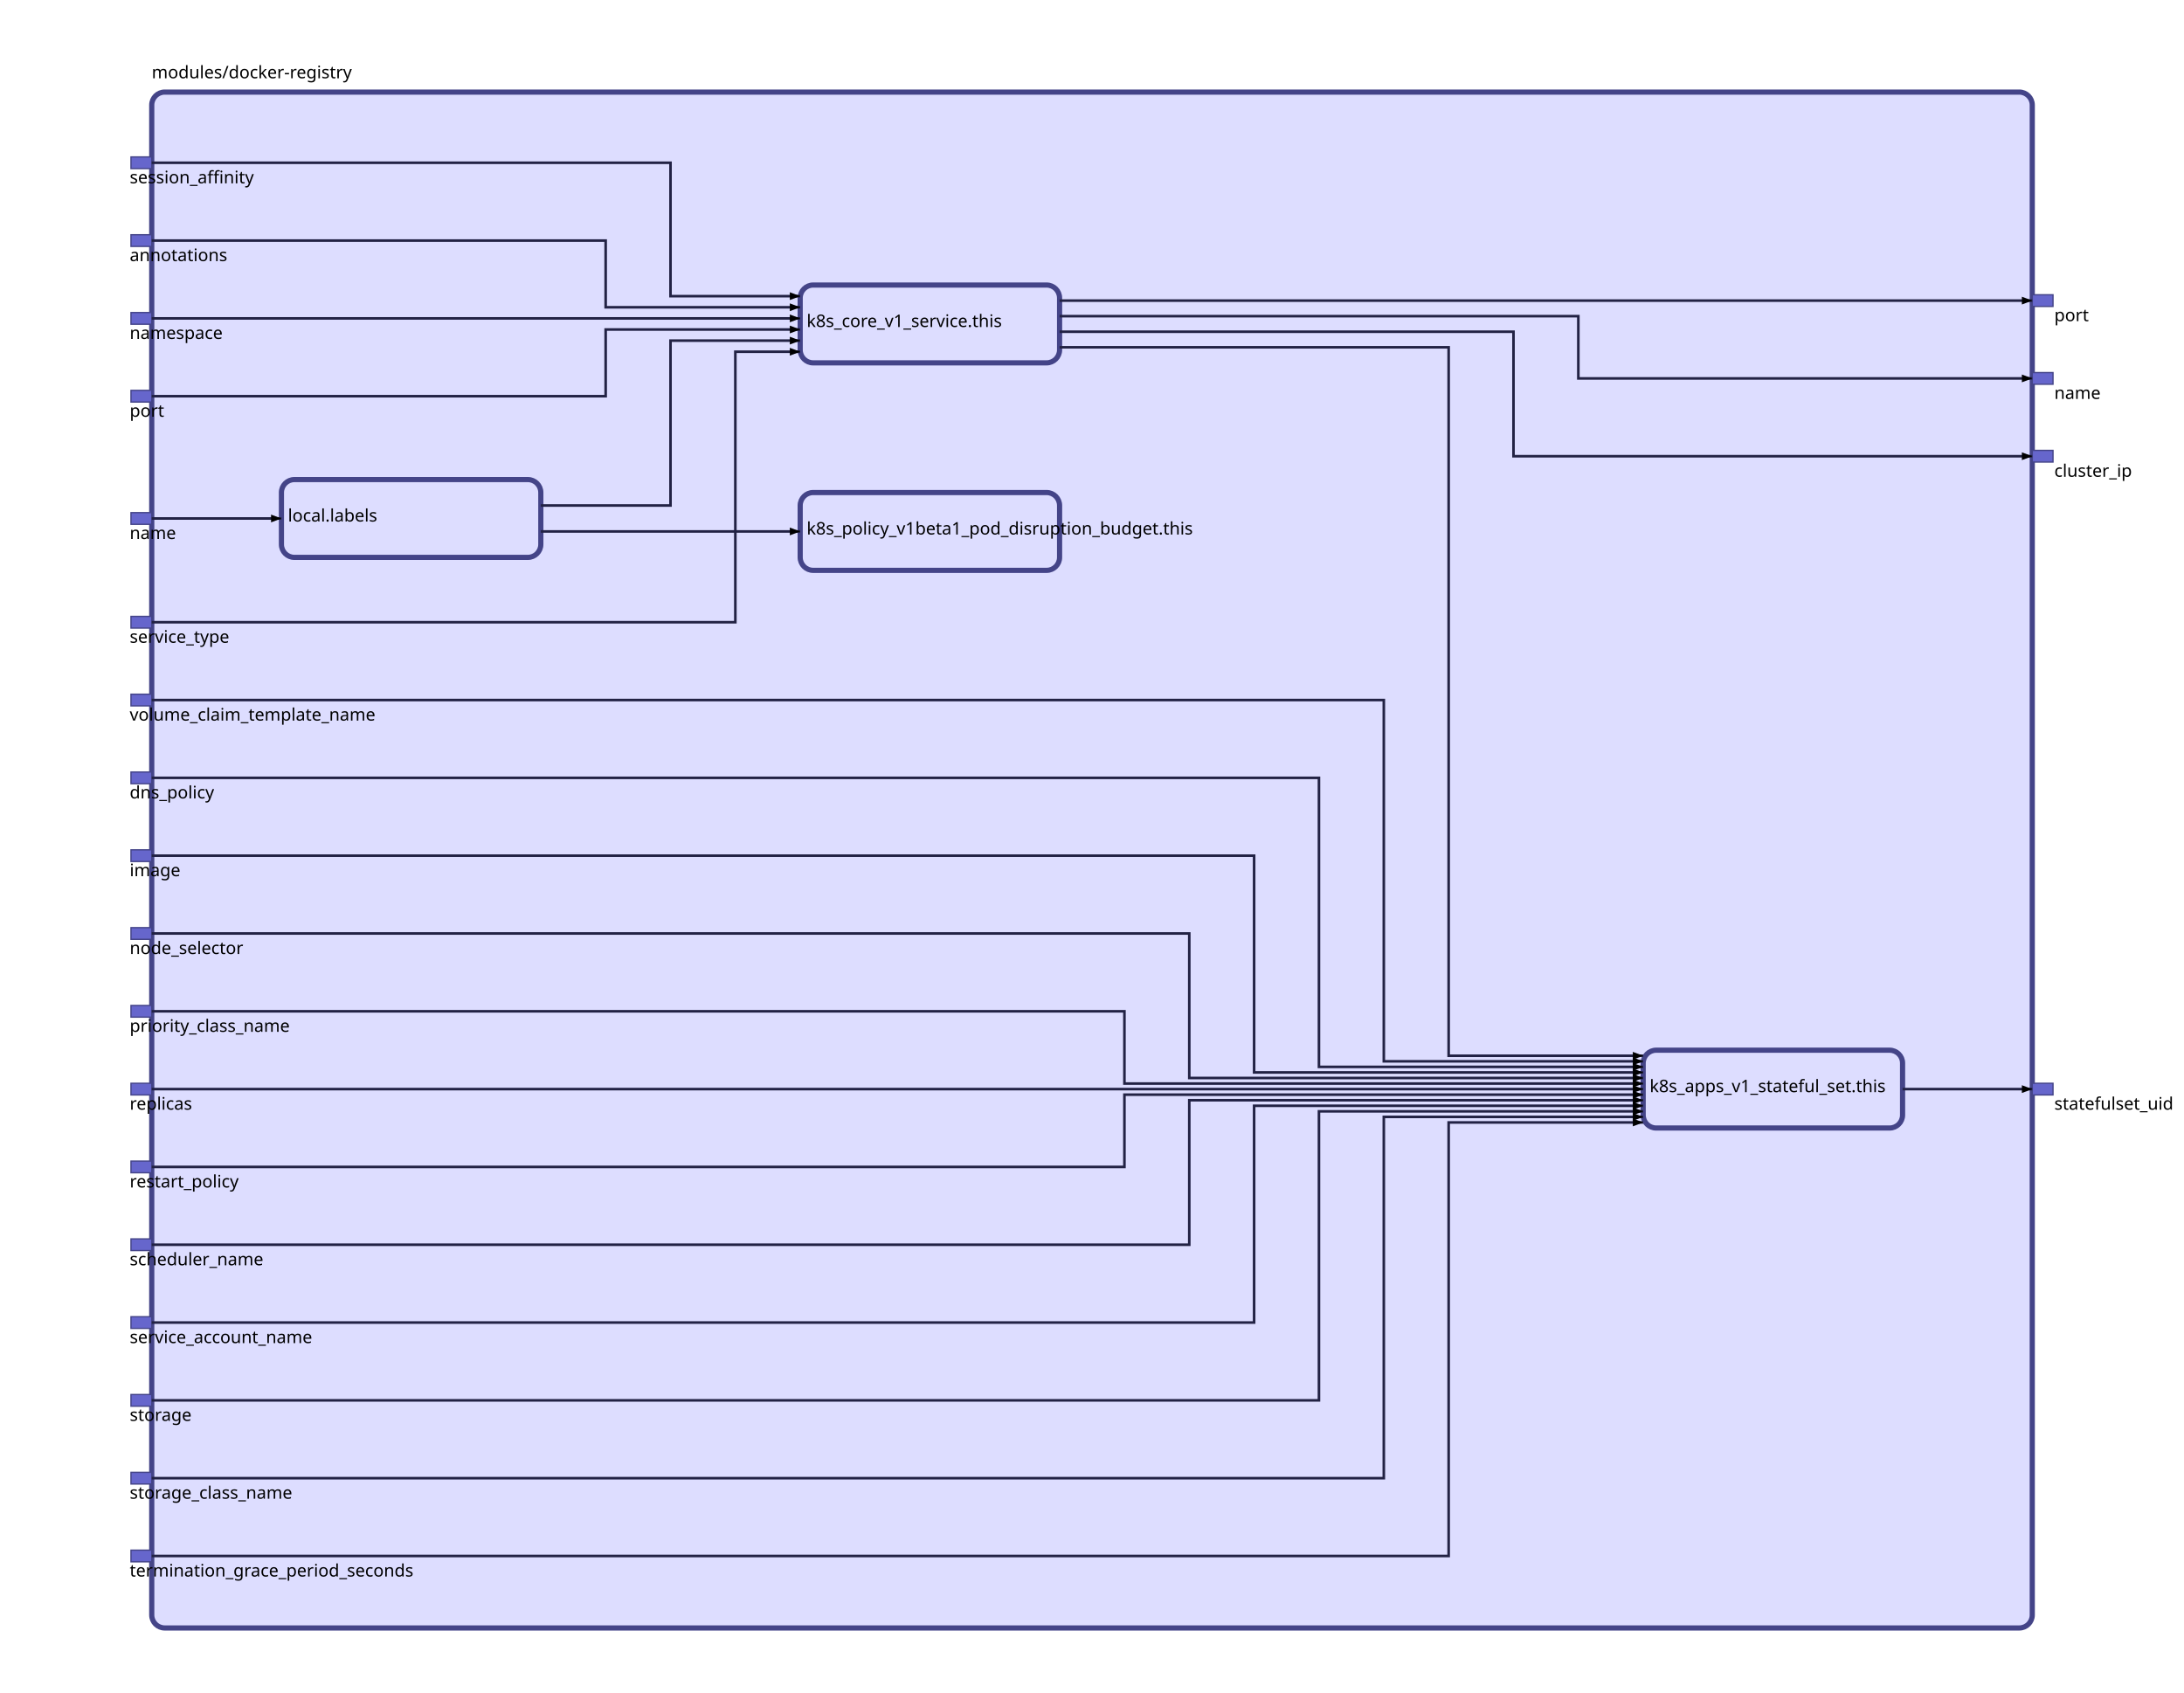
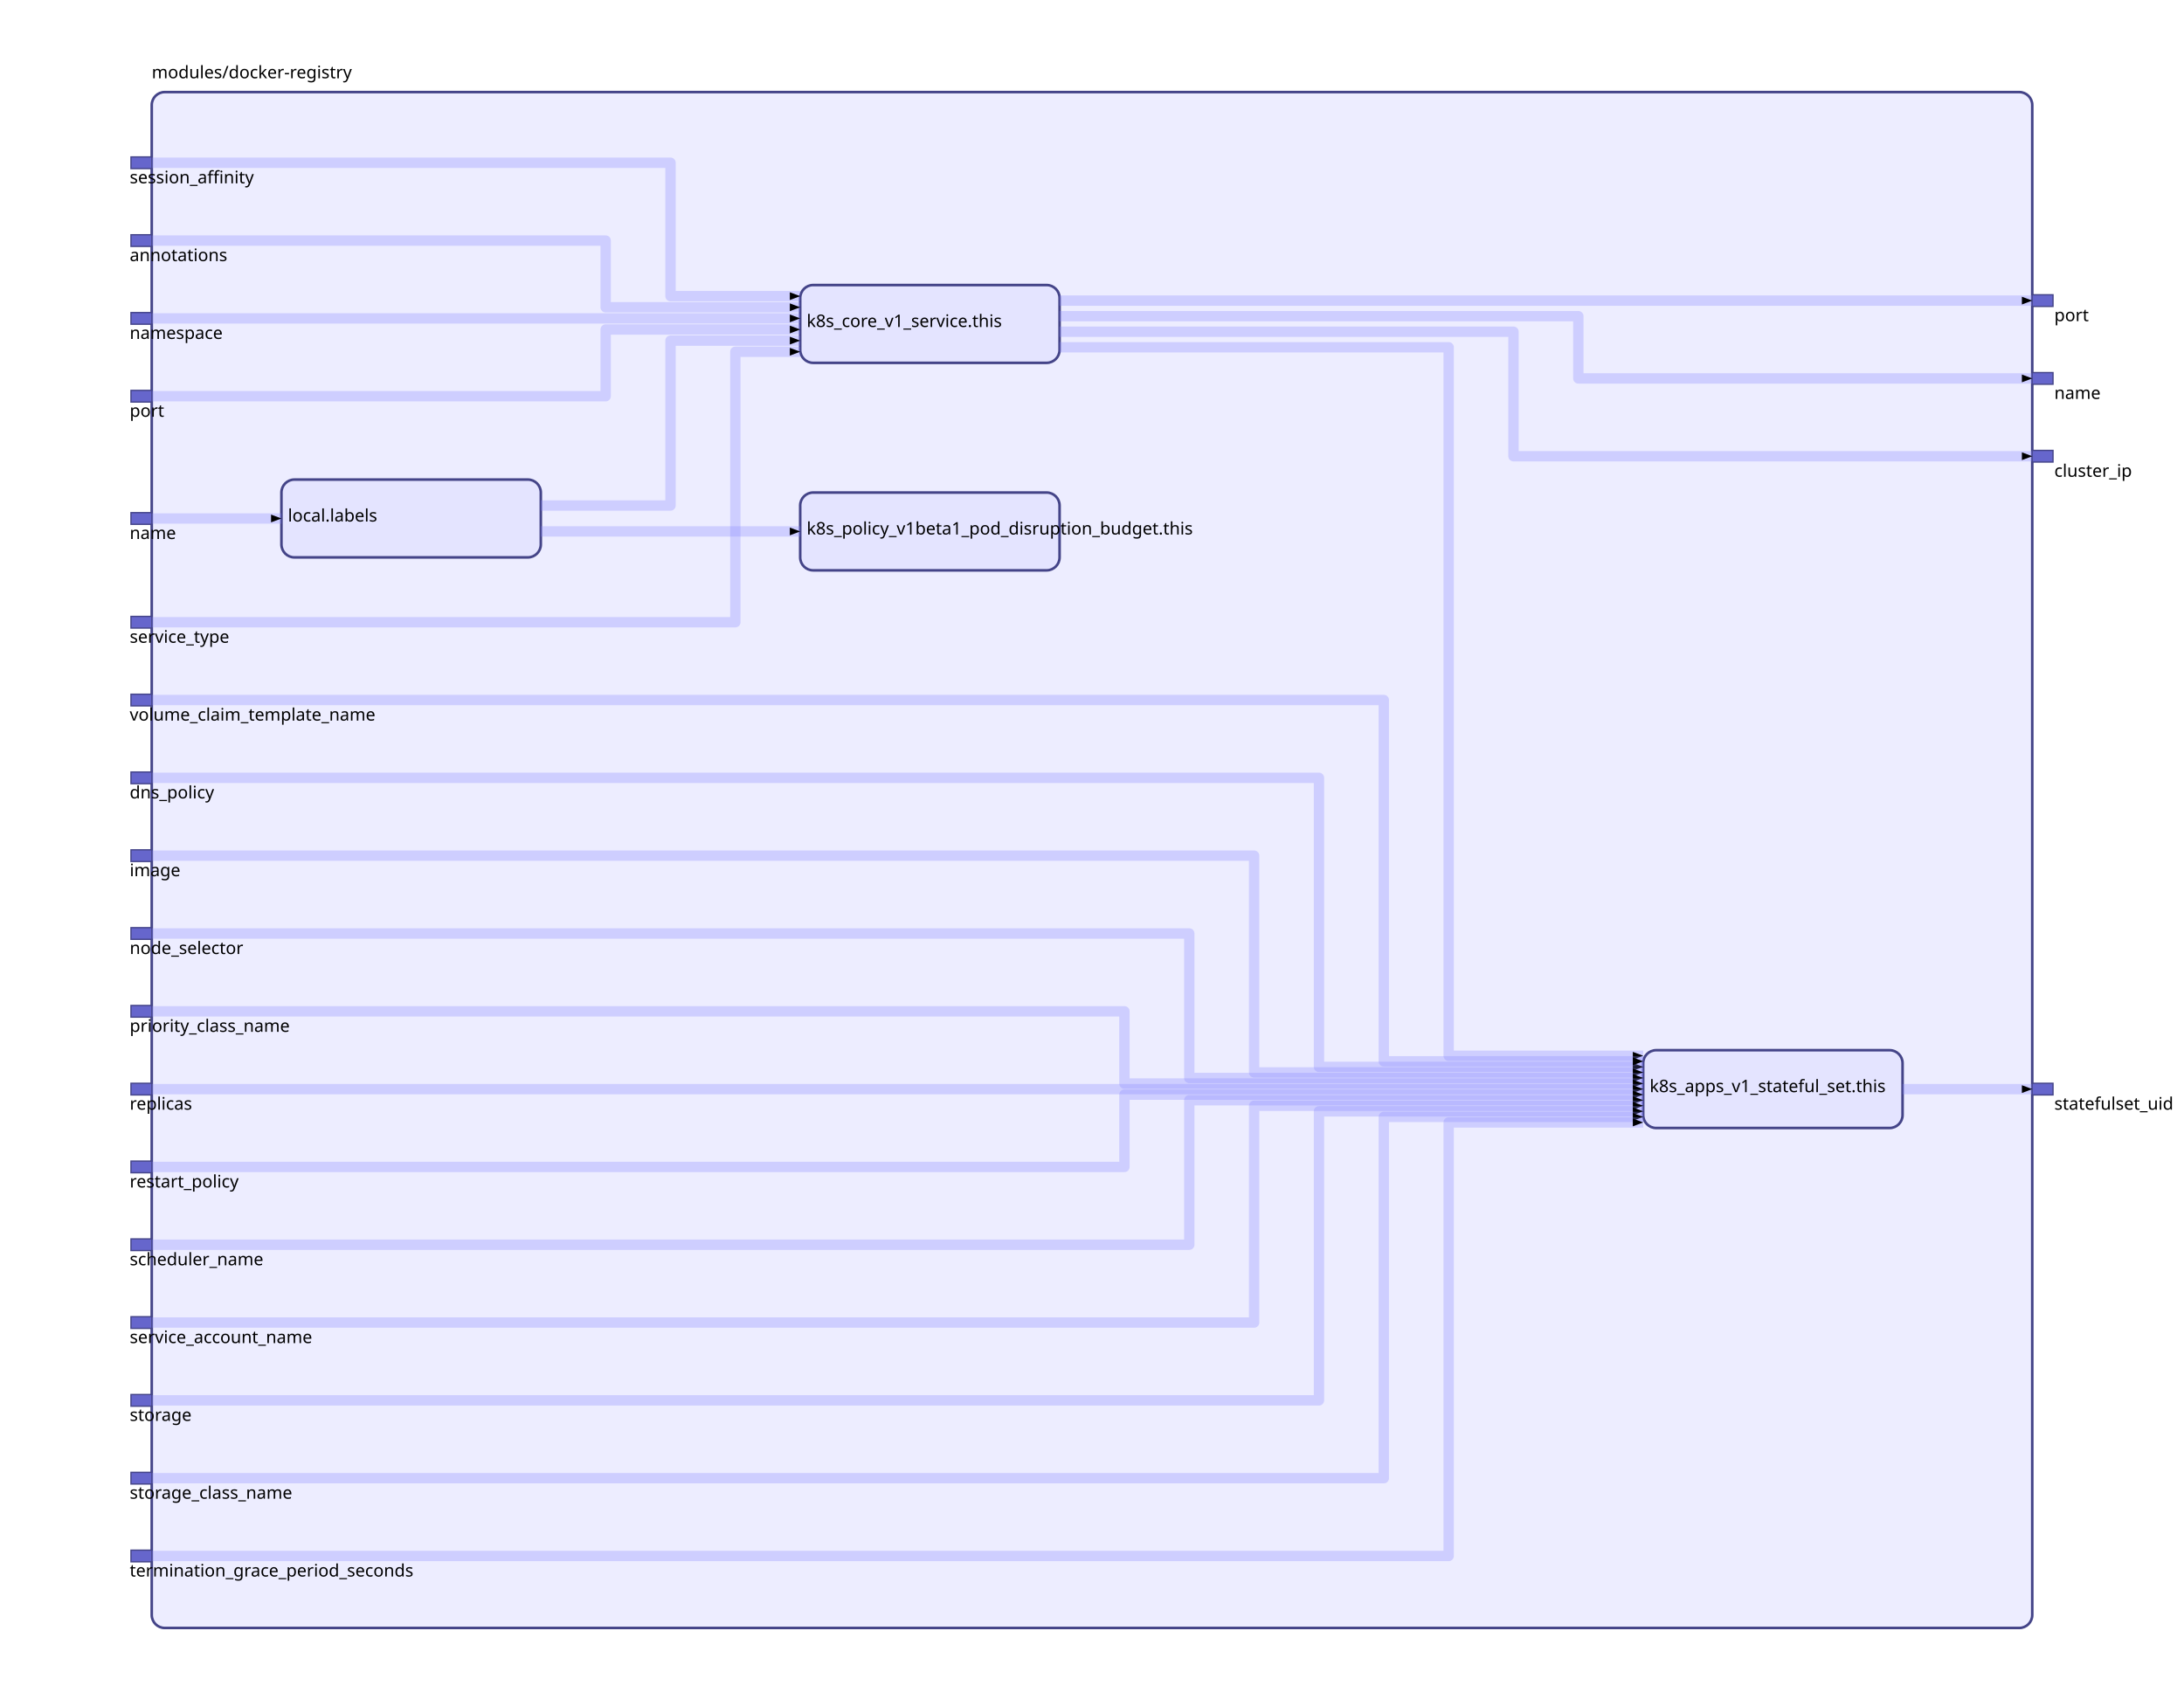
<svg xmlns="http://www.w3.org/2000/svg" id="sprotty_1" class="sprotty-graph sprotty" tabindex="1002" viewBox="0 0 1684 1305.286">
-   <style>.elknode {
+   <style>
+ .elknode {
    stroke: #448;
-     stroke-width: 4;
+     stroke-width: 2;
    fill: #ddf;
+     fill-opacity: 0.5;
}

.elkport {
    stroke: #448;
    stroke-width: 1;
    fill: #66c;
}

.elkedge {
    fill: none;
-     stroke: #224;
-     stroke-width: 2;
-     pointer-events: stroke;
- }
- 
- .elkedge:hover {
    stroke: #88f;
    stroke-width: 8;
+     stroke-opacity: 0.3;
+     pointer-events: stroke;
+     stroke-linejoin: round;
+ }
+ 
+ .elkedge:hover {
+     stroke: #448;
+     stroke-width: 8;
+     stroke-opacity: 1;
    stroke-dasharray: 16px;
    stroke-dashoffset: 32px;
    animation: stroke 0.5s linear infinite;
}

@keyframes stroke {
    to {
        stroke-dashoffset: 0;
    }
}

.elkedge.arrow {
    fill: #336;
}

.elklabel {
    stroke-width: 0;
    stroke: #000;
    fill: #000;
    font-family: sans-serif;
    font-size: 10pt;
    dominant-baseline: hanging;
}

.elklabel:hover {
    font-size: 24pt;
}

.elkjunction {
    stroke: none;
    fill: #224;
}

.selected &gt; rect {
    stroke-width: 3;
}

.mouseover {
    stroke: #88f;
}
/*
 * Copyright (C) 2017 TypeFox and others.
 *
 * Licensed under the Apache License, Version 2.0 (the "License"); you may not use this file except in compliance with the License.
 * You may obtain a copy of the License at http://www.apache.org/licenses/LICENSE-2.0
 */

.sprotty {
    padding: 0px;
    font-family: "Helvetica Neue", Helvetica, Arial, sans-serif;
}

.sprotty-hidden {
    display: block;
    position: absolute;
    width: 0px;
    height: 0px;
}

.sprotty-popup {
    font-family: "Helvetica Neue", Helvetica, Arial, sans-serif;
    position: absolute;
    background: white;
    border-radius: 5px;
    border: 1px solid;
    max-width: 400px;
    min-width: 100px;
}

.sprotty-popup &gt; div {
    margin: 10px;
}

.sprotty-popup-closed {
    display: none;
}
</style>
  <g transform="scale(1) translate(0,0)">
    <g id="sprotty_3" transform="translate(117, 71)" opacity="1">
      <rect class="elknode" x="0" y="0" rx="10" width="1450" height="1184.286" />
      <g id="sprotty_5" transform="translate(1150, 738.7857)" opacity="1">
        <rect class="elknode" x="0" y="0" rx="10" width="200" height="60" />
        <text id="sprotty_6" class="elklabel" transform="translate(5, 22) translate(0, 0)" opacity="1">k8s_apps_v1_stateful_set.this</text>
      </g>
      <g id="sprotty_7" transform="translate(500, 148.7857)" opacity="1">
        <rect class="elknode" x="0" y="0" rx="10" width="200" height="60" />
        <text id="sprotty_8" class="elklabel" transform="translate(5, 22) translate(0, 0)" opacity="1">k8s_core_v1_service.this</text>
      </g>
      <g id="sprotty_9" transform="translate(500, 308.7857)" opacity="1">
        <rect class="elknode" x="0" y="0" rx="10" width="200" height="60" />
        <text id="sprotty_10" class="elklabel" transform="translate(5, 22) translate(0, 0)" opacity="1">k8s_policy_v1beta1_pod_disruption_budget.this</text>
      </g>
      <g id="sprotty_48" transform="translate(100, 298.7857)" opacity="1">
        <rect class="elknode" x="0" y="0" rx="10" width="200" height="60" />
        <text id="sprotty_49" class="elklabel" transform="translate(5, 22) translate(0, 0)" opacity="1">local.labels</text>
      </g>
      <g id="sprotty_12" transform="translate(-16, 524.2857)" opacity="1">
        <rect class="elkport" x="0" y="0" width="16" height="9" />
        <text id="sprotty_13" class="elklabel" transform="translate(-1, 10) translate(0, 0)" opacity="1">dns_policy</text>
      </g>
      <g id="sprotty_15" transform="translate(-16, 584.2857)" opacity="1">
        <rect class="elkport" x="0" y="0" width="16" height="9" />
        <text id="sprotty_16" class="elklabel" transform="translate(-1, 10) translate(0, 0)" opacity="1">image</text>
      </g>
      <g id="sprotty_18" transform="translate(-16, 644.2857)" opacity="1">
        <rect class="elkport" x="0" y="0" width="16" height="9" />
        <text id="sprotty_19" class="elklabel" transform="translate(-1, 10) translate(0, 0)" opacity="1">node_selector</text>
      </g>
      <g id="sprotty_21" transform="translate(-16, 704.2857)" opacity="1">
        <rect class="elkport" x="0" y="0" width="16" height="9" />
        <text id="sprotty_22" class="elklabel" transform="translate(-1, 10) translate(0, 0)" opacity="1">priority_class_name</text>
      </g>
      <g id="sprotty_24" transform="translate(-16, 764.2857)" opacity="1">
        <rect class="elkport" x="0" y="0" width="16" height="9" />
        <text id="sprotty_25" class="elklabel" transform="translate(-1, 10) translate(0, 0)" opacity="1">replicas</text>
      </g>
      <g id="sprotty_27" transform="translate(-16, 824.2857)" opacity="1">
        <rect class="elkport" x="0" y="0" width="16" height="9" />
        <text id="sprotty_28" class="elklabel" transform="translate(-1, 10) translate(0, 0)" opacity="1">restart_policy</text>
      </g>
      <g id="sprotty_30" transform="translate(-16, 884.2857)" opacity="1">
        <rect class="elkport" x="0" y="0" width="16" height="9" />
        <text id="sprotty_31" class="elklabel" transform="translate(-1, 10) translate(0, 0)" opacity="1">scheduler_name</text>
      </g>
      <g id="sprotty_33" transform="translate(-16, 944.2857)" opacity="1">
        <rect class="elkport" x="0" y="0" width="16" height="9" />
        <text id="sprotty_34" class="elklabel" transform="translate(-1, 10) translate(0, 0)" opacity="1">service_account_name</text>
      </g>
      <g id="sprotty_36" transform="translate(-16, 1004.286)" opacity="1">
        <rect class="elkport" x="0" y="0" width="16" height="9" />
        <text id="sprotty_37" class="elklabel" transform="translate(-1, 10) translate(0, 0)" opacity="1">storage</text>
      </g>
      <g id="sprotty_39" transform="translate(-16, 1064.286)" opacity="1">
        <rect class="elkport" x="0" y="0" width="16" height="9" />
        <text id="sprotty_40" class="elklabel" transform="translate(-1, 10) translate(0, 0)" opacity="1">storage_class_name</text>
      </g>
      <g id="sprotty_42" transform="translate(-16, 1124.286)" opacity="1">
        <rect class="elkport" x="0" y="0" width="16" height="9" />
        <text id="sprotty_43" class="elklabel" transform="translate(-1, 10) translate(0, 0)" opacity="1">termination_grace_period_seconds</text>
      </g>
      <g id="sprotty_45" transform="translate(-16, 464.2857)" opacity="1">
        <rect class="elkport" x="0" y="0" width="16" height="9" />
        <text id="sprotty_46" class="elklabel" transform="translate(-1, 10) translate(0, 0)" opacity="1">volume_claim_template_name</text>
      </g>
      <g id="sprotty_51" transform="translate(-16, 110)" opacity="1">
        <rect class="elkport" x="0" y="0" width="16" height="9" />
        <text id="sprotty_52" class="elklabel" transform="translate(-1, 10) translate(0, 0)" opacity="1">annotations</text>
      </g>
      <g id="sprotty_54" transform="translate(-16, 170)" opacity="1">
        <rect class="elkport" x="0" y="0" width="16" height="9" />
        <text id="sprotty_55" class="elklabel" transform="translate(-1, 10) translate(0, 0)" opacity="1">namespace</text>
      </g>
      <g id="sprotty_57" transform="translate(-16, 230)" opacity="1">
        <rect class="elkport" x="0" y="0" width="16" height="9" />
        <text id="sprotty_58" class="elklabel" transform="translate(-1, 10) translate(0, 0)" opacity="1">port</text>
      </g>
      <g id="sprotty_60" transform="translate(-16, 404.2857)" opacity="1">
        <rect class="elkport" x="0" y="0" width="16" height="9" />
        <text id="sprotty_61" class="elklabel" transform="translate(-1, 10) translate(0, 0)" opacity="1">service_type</text>
      </g>
      <g id="sprotty_63" transform="translate(-16, 50)" opacity="1">
        <rect class="elkport" x="0" y="0" width="16" height="9" />
        <text id="sprotty_64" class="elklabel" transform="translate(-1, 10) translate(0, 0)" opacity="1">session_affinity</text>
      </g>
      <g id="sprotty_67" transform="translate(-16, 324.2857)" opacity="1">
        <rect class="elkport" x="0" y="0" width="16" height="9" />
        <text id="sprotty_68" class="elklabel" transform="translate(-1, 10) translate(0, 0)" opacity="1">name</text>
      </g>
      <g id="sprotty_70" transform="translate(1450, 276.2857)" opacity="1">
        <rect class="elkport" x="0" y="0" width="16" height="9" />
        <text id="sprotty_71" class="elklabel" transform="translate(17, 10) translate(0, 0)" opacity="1">cluster_ip</text>
      </g>
      <g id="sprotty_73" transform="translate(1450, 216.2857)" opacity="1">
        <rect class="elkport" x="0" y="0" width="16" height="9" />
        <text id="sprotty_74" class="elklabel" transform="translate(17, 10) translate(0, 0)" opacity="1">name</text>
      </g>
      <g id="sprotty_76" transform="translate(1450, 156.2857)" opacity="1">
        <rect class="elkport" x="0" y="0" width="16" height="9" />
        <text id="sprotty_77" class="elklabel" transform="translate(17, 10) translate(0, 0)" opacity="1">port</text>
      </g>
      <g id="sprotty_79" transform="translate(1450, 764.2857)" opacity="1">
        <rect class="elkport" x="0" y="0" width="16" height="9" />
        <text id="sprotty_80" class="elklabel" transform="translate(17, 10) translate(0, 0)" opacity="1">statefulset_uid</text>
      </g>
      <text id="sprotty_4" class="elklabel" transform="translate(0, -21) translate(0, 0)" opacity="1">modules/docker-registry</text>
      <g id="sprotty_11" class="sprotty-edge" opacity="1">
        <path class="elkedge" d="M 700,196.786 L 1000,196.786 L 1000,743.071 L 1150,743.071" />
        <path class="edge arrow" d="M 0,0 L 8,-3 L 8,3 Z" transform="rotate(180 1150 743.0714) translate(1150 743.0714)" />
      </g>
      <g id="sprotty_14" class="sprotty-edge" opacity="1">
        <path class="elkedge" d="M 0,528.786 L 900,528.786 L 900,751.643 L 1150,751.643" />
        <path class="edge arrow" d="M 0,0 L 8,-3 L 8,3 Z" transform="rotate(180 1150 751.6429) translate(1150 751.6429)" />
      </g>
      <g id="sprotty_17" class="sprotty-edge" opacity="1">
        <path class="elkedge" d="M 0,588.786 L 850,588.786 L 850,755.929 L 1150,755.929" />
        <path class="edge arrow" d="M 0,0 L 8,-3 L 8,3 Z" transform="rotate(180 1150 755.9286) translate(1150 755.9286)" />
      </g>
      <g id="sprotty_20" class="sprotty-edge" opacity="1">
        <path class="elkedge" d="M 0,648.786 L 800,648.786 L 800,760.214 L 1150,760.214" />
        <path class="edge arrow" d="M 0,0 L 8,-3 L 8,3 Z" transform="rotate(180 1150 760.2143) translate(1150 760.2143)" />
      </g>
      <g id="sprotty_23" class="sprotty-edge" opacity="1">
        <path class="elkedge" d="M 0,708.786 L 750,708.786 L 750,764.5 L 1150,764.5" />
        <path class="edge arrow" d="M 0,0 L 8,-3 L 8,3 Z" transform="rotate(180 1150 764.5) translate(1150 764.5)" />
      </g>
      <g id="sprotty_26" class="sprotty-edge" opacity="1">
        <path class="elkedge" d="M 0,768.786 L 1150,768.786" />
        <path class="edge arrow" d="M 0,0 L 8,-3 L 8,3 Z" transform="rotate(180 1150 768.7857) translate(1150 768.7857)" />
      </g>
      <g id="sprotty_29" class="sprotty-edge" opacity="1">
        <path class="elkedge" d="M 0,828.786 L 750,828.786 L 750,773.071 L 1150,773.071" />
        <path class="edge arrow" d="M 0,0 L 8,-3 L 8,3 Z" transform="rotate(180 1150 773.0714) translate(1150 773.0714)" />
      </g>
      <g id="sprotty_32" class="sprotty-edge" opacity="1">
        <path class="elkedge" d="M 0,888.786 L 800,888.786 L 800,777.357 L 1150,777.357" />
        <path class="edge arrow" d="M 0,0 L 8,-3 L 8,3 Z" transform="rotate(180 1150 777.3571) translate(1150 777.3571)" />
      </g>
      <g id="sprotty_35" class="sprotty-edge" opacity="1">
        <path class="elkedge" d="M 0,948.786 L 850,948.786 L 850,781.643 L 1150,781.643" />
        <path class="edge arrow" d="M 0,0 L 8,-3 L 8,3 Z" transform="rotate(180 1150 781.6429) translate(1150 781.6429)" />
      </g>
      <g id="sprotty_38" class="sprotty-edge" opacity="1">
        <path class="elkedge" d="M 0,1008.786 L 900,1008.786 L 900,785.929 L 1150,785.929" />
        <path class="edge arrow" d="M 0,0 L 8,-3 L 8,3 Z" transform="rotate(180 1150 785.9286) translate(1150 785.9286)" />
      </g>
      <g id="sprotty_41" class="sprotty-edge" opacity="1">
        <path class="elkedge" d="M 0,1068.786 L 950,1068.786 L 950,790.214 L 1150,790.214" />
        <path class="edge arrow" d="M 0,0 L 8,-3 L 8,3 Z" transform="rotate(180 1150 790.2143) translate(1150 790.2143)" />
      </g>
      <g id="sprotty_44" class="sprotty-edge" opacity="1">
        <path class="elkedge" d="M 0,1128.786 L 1000,1128.786 L 1000,794.5 L 1150,794.5" />
        <path class="edge arrow" d="M 0,0 L 8,-3 L 8,3 Z" transform="rotate(180 1150 794.5) translate(1150 794.5)" />
      </g>
      <g id="sprotty_47" class="sprotty-edge" opacity="1">
        <path class="elkedge" d="M 0,468.786 L 950,468.786 L 950,747.357 L 1150,747.357" />
        <path class="edge arrow" d="M 0,0 L 8,-3 L 8,3 Z" transform="rotate(180 1150 747.3571) translate(1150 747.3571)" />
      </g>
      <g id="sprotty_50" class="sprotty-edge" opacity="1">
        <path class="elkedge" d="M 300,318.786 L 400,318.786 L 400,191.643 L 500,191.643" />
        <path class="edge arrow" d="M 0,0 L 8,-3 L 8,3 Z" transform="rotate(180 500 191.6429) translate(500 191.6429)" />
      </g>
      <g id="sprotty_53" class="sprotty-edge" opacity="1">
        <path class="elkedge" d="M 0,114.5 L 350,114.5 L 350,165.929 L 500,165.929" />
        <path class="edge arrow" d="M 0,0 L 8,-3 L 8,3 Z" transform="rotate(180 500 165.9286) translate(500 165.9286)" />
      </g>
      <g id="sprotty_56" class="sprotty-edge" opacity="1">
        <path class="elkedge" d="M 0,174.5 L 500,174.5" />
        <path class="edge arrow" d="M 0,0 L 8,-3 L 8,3 Z" transform="rotate(180 500 174.5) translate(500 174.5)" />
      </g>
      <g id="sprotty_59" class="sprotty-edge" opacity="1">
        <path class="elkedge" d="M 0,234.5 L 350,234.5 L 350,183.071 L 500,183.071" />
        <path class="edge arrow" d="M 0,0 L 8,-3 L 8,3 Z" transform="rotate(180 500 183.0714) translate(500 183.0714)" />
      </g>
      <g id="sprotty_62" class="sprotty-edge" opacity="1">
        <path class="elkedge" d="M 0,408.786 L 450,408.786 L 450,200.214 L 500,200.214" />
        <path class="edge arrow" d="M 0,0 L 8,-3 L 8,3 Z" transform="rotate(180 500 200.2143) translate(500 200.2143)" />
      </g>
      <g id="sprotty_65" class="sprotty-edge" opacity="1">
        <path class="elkedge" d="M 0,54.5 L 400,54.5 L 400,157.357 L 500,157.357" />
        <path class="edge arrow" d="M 0,0 L 8,-3 L 8,3 Z" transform="rotate(180 500 157.3571) translate(500 157.3571)" />
      </g>
      <g id="sprotty_66" class="sprotty-edge" opacity="1">
        <path class="elkedge" d="M 300,338.786 L 500,338.786" />
        <path class="edge arrow" d="M 0,0 L 8,-3 L 8,3 Z" transform="rotate(180 500 338.7857) translate(500 338.7857)" />
      </g>
      <g id="sprotty_69" class="sprotty-edge" opacity="1">
        <path class="elkedge" d="M 0,328.786 L 100,328.786" />
        <path class="edge arrow" d="M 0,0 L 8,-3 L 8,3 Z" transform="rotate(180 100 328.7857) translate(100 328.7857)" />
      </g>
      <g id="sprotty_72" class="sprotty-edge" opacity="1">
        <path class="elkedge" d="M 700,184.786 L 1050,184.786 L 1050,280.786 L 1450,280.786" />
        <path class="edge arrow" d="M 0,0 L 8,-3 L 8,3 Z" transform="rotate(180 1450 280.7857) translate(1450 280.7857)" />
      </g>
      <g id="sprotty_75" class="sprotty-edge" opacity="1">
        <path class="elkedge" d="M 700,172.786 L 1100,172.786 L 1100,220.786 L 1450,220.786" />
        <path class="edge arrow" d="M 0,0 L 8,-3 L 8,3 Z" transform="rotate(180 1450 220.7857) translate(1450 220.7857)" />
      </g>
      <g id="sprotty_78" class="sprotty-edge" opacity="1">
        <path class="elkedge" d="M 700,160.786 L 1450,160.786" />
        <path class="edge arrow" d="M 0,0 L 8,-3 L 8,3 Z" transform="rotate(180 1450 160.7857) translate(1450 160.7857)" />
      </g>
      <g id="sprotty_81" class="sprotty-edge" opacity="1">
        <path class="elkedge" d="M 1350,768.786 L 1450,768.786" />
        <path class="edge arrow" d="M 0,0 L 8,-3 L 8,3 Z" transform="rotate(180 1450 768.7857) translate(1450 768.7857)" />
      </g>
    </g>
  </g>
</svg>
